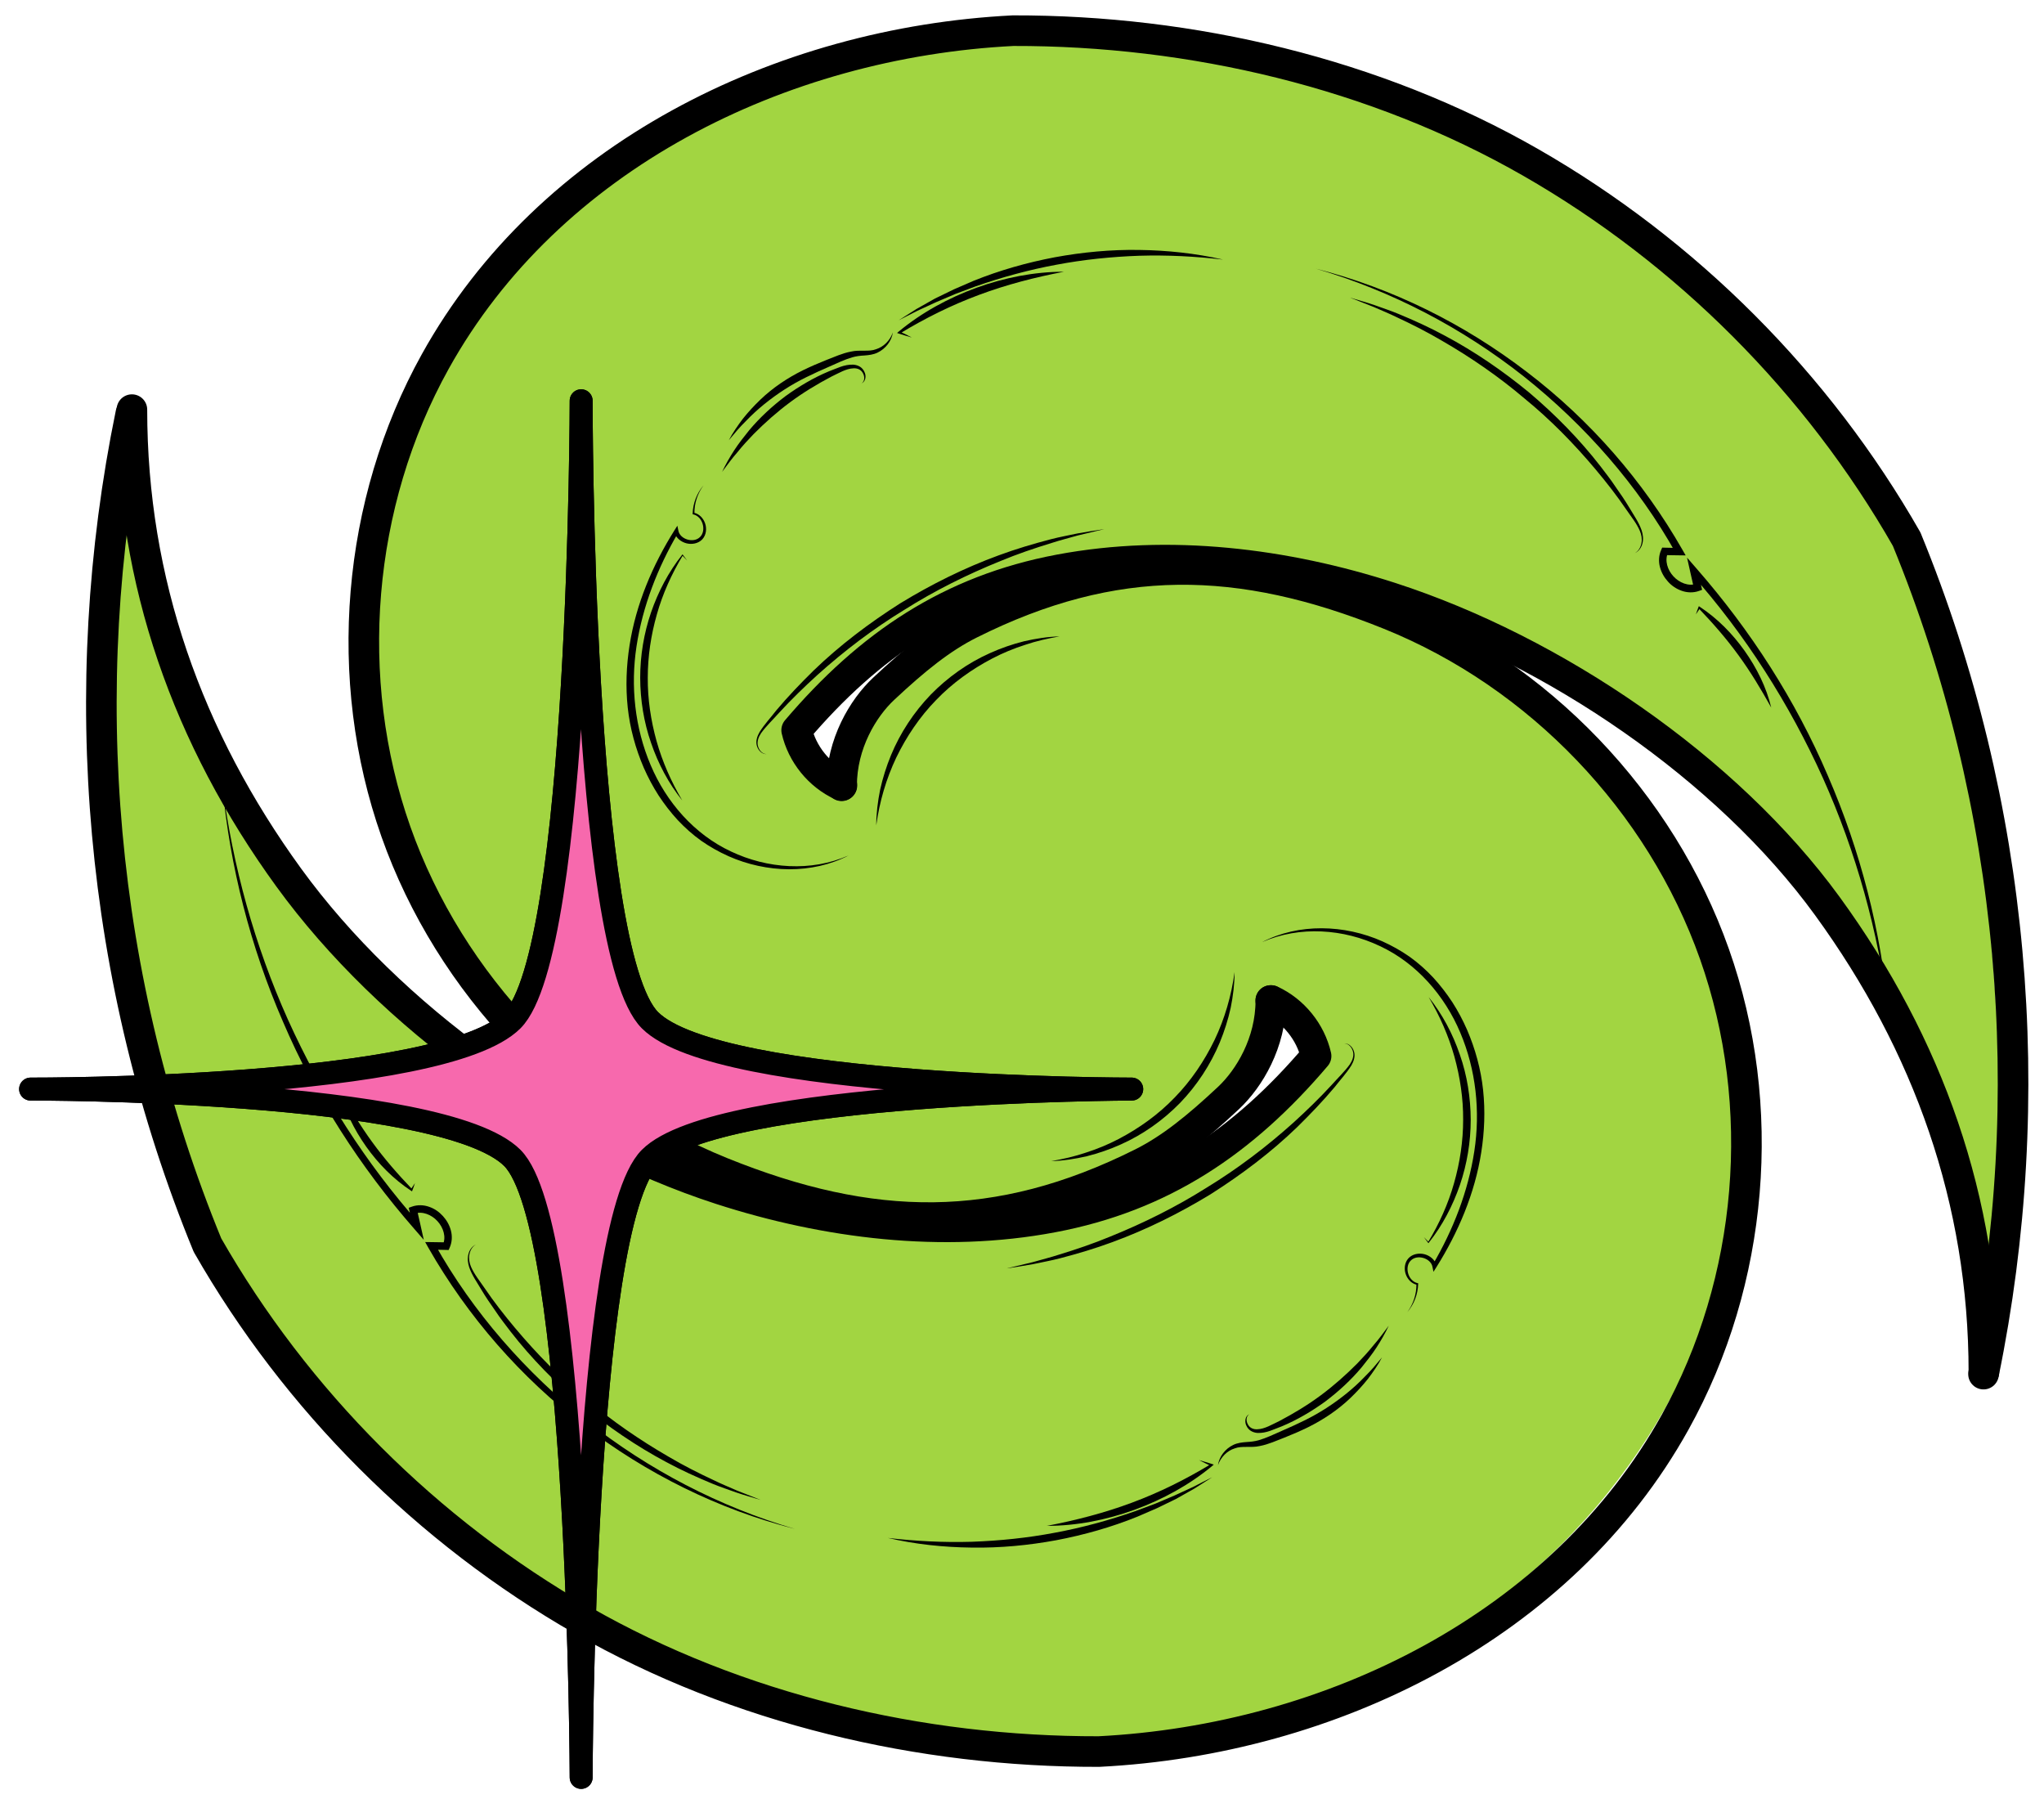
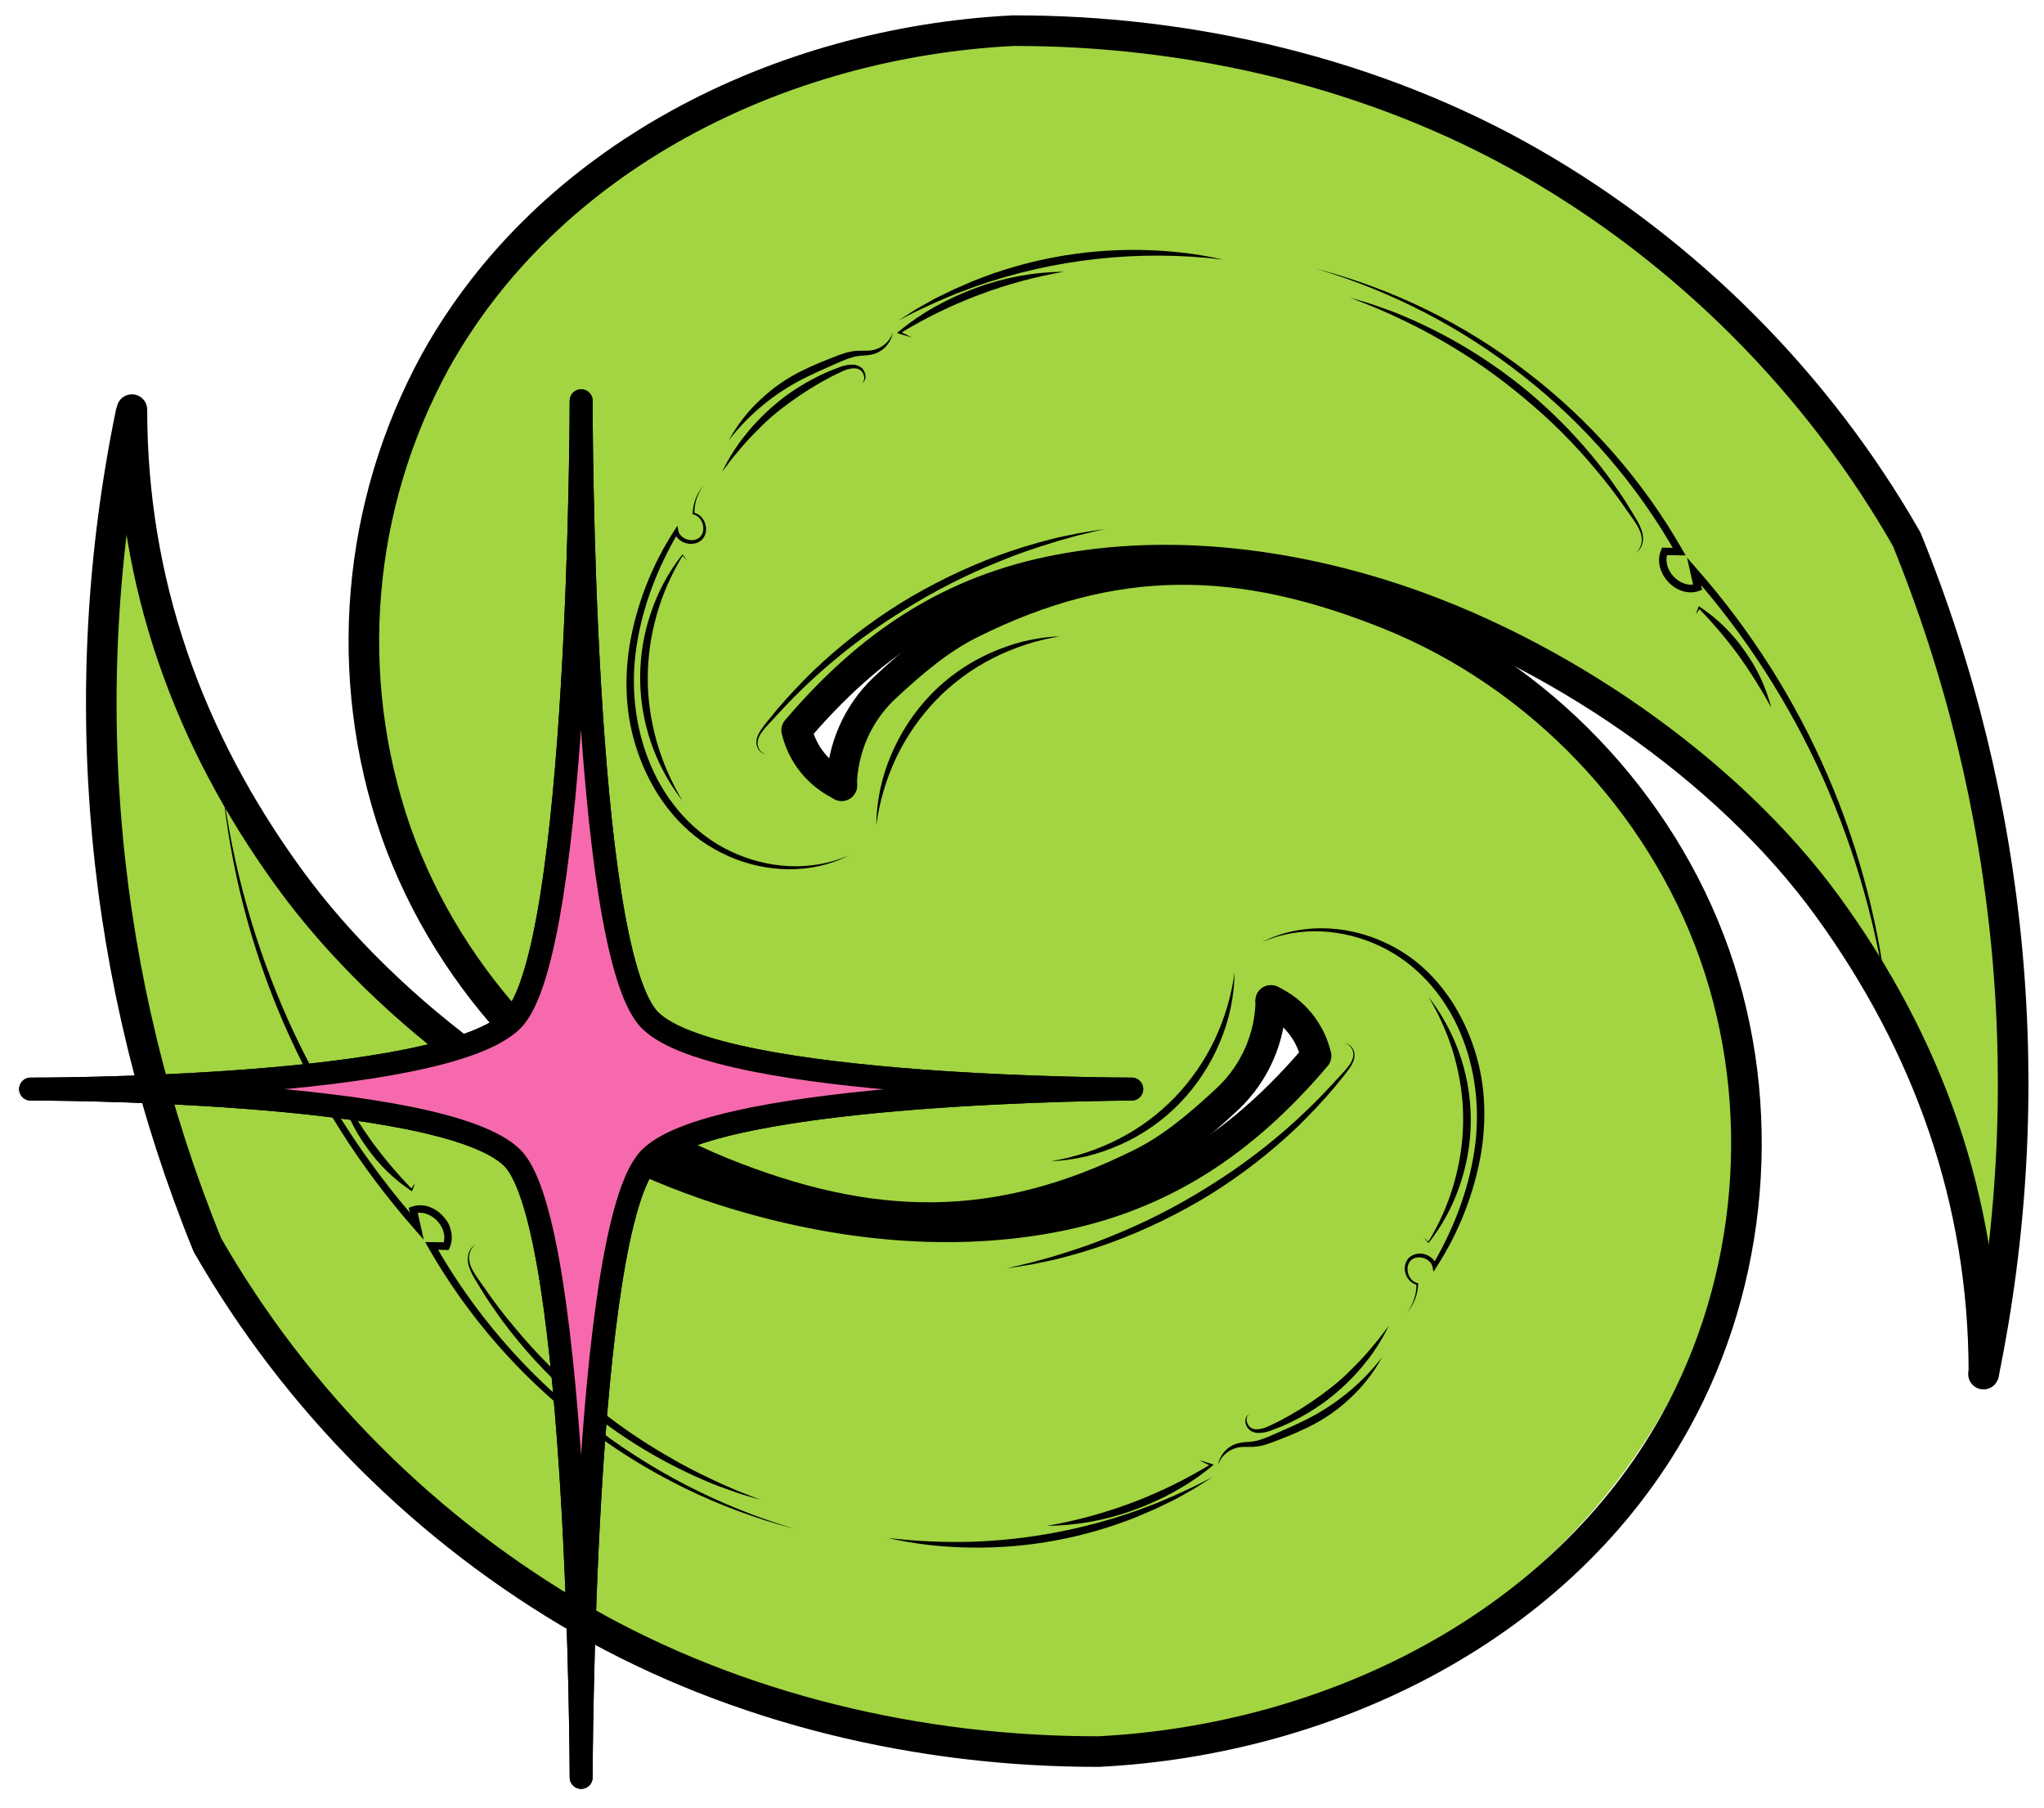
<svg xmlns="http://www.w3.org/2000/svg" xml:space="preserve" viewBox="194 91.6 267.3 236.4">
-   <style>.st0{display:none}.st6,.st7{fill:none;stroke-width:4;stroke-linecap:round;stroke-linejoin:round;stroke-miterlimit:10}.st6{display:inline;stroke:#f8f3f6}.st7{stroke:#000}</style>
-   <path id="Layer_7_copy_2" d="M450 180s-13.45-31.92-30.64-49.26c-18.8-18.97-44.92-29.45-71.36-33.21-19.52-2.78-40.02-2.03-58.11 5.82-29.76 12.91-49.52 45.86-46.9 78.2 2.62 32.33 27.43 61.67 58.88 69.62-24.12-4.71-46.61-17.45-63.05-35.72s-26.74-41.97-27.11-66.45c-7.72 26.76-4.89 67.7 4.28 94s22.32 37.83 45 54c19.59 13.96 45.53 22.63 69.58 22.87s48.4-8.26 65.95-24.72c17.55-16.45 27.71-40.96 25.31-64.9s-17.93-46.51-40.1-55.86c20.68 4.37 38.67 18.09 50.89 35.34s19.07 37.83 22.74 58.65C457.98 221.86 450 180 450 180m-137.4-.29c-1.78 1.79-3.32 3.56-4.88 5.5-.61.76-1.37 1.59-1.9 2.46-.55.9-.66 1.96-1.06 2.95-.78 1.89-3.52 3.38-5.16 1.36-.15-.19-.31-.38-.45-.57-.21-.12-.38-.39-.51-.75-.06-.1-.06-.1-.01-.04-.26-.75-.37-1.76-.42-2.12-.29-1.85.95-3.18 2.36-3.59 2.2-3.66 5.77-6.77 9.08-9.05 2.34-1.62 4.86 1.94 2.95 3.85m48.13 56.14c-1.19 1.22-2.36 2.46-3.58 3.62-1.02.96-2.36 2.47-3.87 2.49-1.3.01-2.43-1.12-2.42-2.42.01-1.38 1.09-2.31 2.02-3.19 1.05-1 1.9-2.03 2.77-3.17.85-1.11 1.7-2.07 2.42-3.27.31-.52.59-1.06.9-1.58q.15-.345.36-.66c.01-.12.02-.25.03-.42.1-3.79 5.78-3.79 5.88 0 .1 3.16-2.34 6.37-4.51 8.6" style="fill:#a2d541" />
+   <style>.st7{fill:none;stroke-width:4;stroke-linecap:round;stroke-linejoin:round;stroke-miterlimit:10;stroke:#000}</style>
+   <path id="Layer_7_copy_2" d="M450 180s-13.45-31.92-30.64-49.26c-18.8-18.97-44.92-29.45-71.36-33.21-19.52-2.78-40.02-2.03-58.11 5.82-29.76 12.91-49.52 45.86-46.9 78.2 2.62 32.33 27.43 61.67 58.88 69.62-24.12-4.71-46.61-17.45-63.05-35.72s-26.74-41.97-27.11-66.45c-7.72 26.76-4.89 67.7 4.28 94s22.32 37.83 45 54c19.59 13.96 45.53 22.63 69.58 22.87s48.4-8.26 65.95-24.72c17.55-16.45 27.71-40.96 25.31-64.9s-17.93-46.51-40.1-55.86c20.68 4.37 38.67 18.09 50.89 35.34s19.07 37.83 22.74 58.65C457.98 221.86 450 180 450 180m-137.4-.29a68 68 0 0 0-4.88 5.5c-.61.76-1.37 1.59-1.9 2.46-.55.9-.66 1.96-1.06 2.95-.78 1.89-3.52 3.38-5.16 1.36l-.45-.57q-.31-.2-.51-.75-.09-.14-.01-.04c-.26-.75-.37-1.76-.42-2.12-.29-1.85.95-3.18 2.36-3.59 2.2-3.66 5.77-6.77 9.08-9.05 2.34-1.62 4.86 1.94 2.95 3.85m48.13 56.14c-1.19 1.22-2.36 2.46-3.58 3.62-1.02.96-2.36 2.47-3.87 2.49a2.45 2.45 0 0 1-2.42-2.42c.01-1.38 1.09-2.31 2.02-3.19 1.05-1 1.9-2.03 2.77-3.17.85-1.11 1.7-2.07 2.42-3.27l.9-1.58q.15-.34.36-.66l.03-.42c.1-3.79 5.78-3.79 5.88 0 .1 3.16-2.34 6.37-4.51 8.6" style="fill:#a2d541" />
  <g id="Layer_2">
-     <path d="M211.11 145.66c-7.41 36.03-4.17 74.19 10.02 108.74 11.61 20.31 28.73 37.44 49.04 49.06 20.3 11.62 44.24 17.21 67.53 17.16 30.42-1.54 60.58-16.46 75.37-43.08 10.25-18.44 12.17-41.32 5.13-61.21s-22.91-36.48-42.48-44.37c-19.57-7.9-36.01-8.23-54.88 1.21-3.76 1.88-7.2 4.67-11.28 8.49-2.7 2.53-5.5 7.18-5.5 12.68" class="st7" />
-     <path d="M453.44 271.03c0-22.43-7.27-42.8-20.46-60.94s-35.77-33.45-57.11-40.36c-13.83-4.48-28.99-6.33-43.28-3.65s-24.91 9.83-34.41 20.99c.72 3.14 2.94 5.89 5.87 7.23h.05" class="st7" />
+     <path d="M211.11 145.66a187.7 187.7 0 0 0 10.02 108.74 133 133 0 0 0 49.04 49.06c20.3 11.62 44.24 17.21 67.53 17.16 30.42-1.54 60.58-16.46 75.37-43.08 10.25-18.44 12.17-41.32 5.13-61.21s-22.91-36.48-42.48-44.37-36.01-8.23-54.88 1.21c-3.76 1.88-7.2 4.67-11.28 8.49a18 18 0 0 0-5.5 12.68" class="st7" />
+     <path d="M453.44 271.03c0-22.43-7.27-42.8-20.46-60.94s-35.77-33.45-57.11-40.36c-13.83-4.48-28.99-6.33-43.28-3.65s-24.91 9.83-34.41 20.99a10.7 10.7 0 0 0 5.87 7.23h.05" class="st7" />
  </g>
  <g id="Layer_2_copy">
-     <path d="M453.39 271.27c7.43-36.18 4.18-74.49-10.05-109.17-11.64-20.39-28.8-37.59-49.16-49.26s-44.35-17.28-67.7-17.23c-30.49 1.54-60.72 16.53-75.56 43.26-10.28 18.52-12.2 41.48-5.15 61.46 7.05 19.97 22.97 36.62 42.58 44.55s36.09 8.26 55.01-1.21c3.77-1.89 7.22-4.69 11.31-8.52 2.7-2.54 5.52-7.21 5.52-12.73" class="st7" />
-     <path d="M211.25 145.16c0 22.52 7.29 42.97 20.51 61.18 13.23 18.21 35.07 33.83 56.46 40.76 13.87 4.49 29.06 6.36 43.39 3.66 14.32-2.69 24.97-9.87 34.5-21.08-.72-3.15-2.95-5.91-5.88-7.26h-.05" class="st7" />
+     <path d="M453.39 271.27a188.6 188.6 0 0 0-10.05-109.17c-11.64-20.39-28.8-37.59-49.16-49.26s-44.35-17.28-67.7-17.23c-30.49 1.54-60.72 16.53-75.56 43.26a76.2 76.2 0 0 0-5.15 61.46c7.05 19.97 22.97 36.62 42.58 44.55s36.09 8.26 55.01-1.21c3.77-1.89 7.22-4.69 11.31-8.52a18 18 0 0 0 5.52-12.73" class="st7" />
+     <path d="M211.25 145.16c0 22.52 7.29 42.97 20.51 61.18s35.07 33.83 56.46 40.76c13.87 4.49 29.06 6.36 43.39 3.66 14.32-2.69 24.97-9.87 34.5-21.08a10.7 10.7 0 0 0-5.88-7.26h-.05" class="st7" />
  </g>
  <g id="Layer_4">
-     <path d="M308.59 199.52c0-1.56.2-3.13.51-4.67.34-1.54.82-3.05 1.42-4.51 1.21-2.92 2.99-5.62 5.19-7.91 2.22-2.27 4.85-4.14 7.74-5.43a26.5 26.5 0 0 1 4.46-1.55c1.53-.35 3.09-.6 4.65-.64-1.54.27-3.06.61-4.52 1.11-1.47.47-2.9 1.06-4.26 1.77-2.72 1.42-5.24 3.23-7.36 5.44-2.14 2.19-3.87 4.76-5.21 7.52-1.32 2.78-2.2 5.78-2.62 8.87M305 203.44c-4.8 2.5-10.78 2.31-15.73.11-1.25-.56-2.44-1.23-3.56-2.01-1.12-.8-2.14-1.71-3.08-2.71-.93-1.01-1.76-2.09-2.51-3.23-.74-1.15-1.38-2.36-1.93-3.61-1.08-2.51-1.81-5.17-2.1-7.88-.29-2.72-.18-5.46.24-8.14.84-5.39 3.01-10.47 5.87-15.03l.38-.6.14.68c.23 1.1 1.98 1.64 2.82.8.86-.83.38-2.67-.87-2.96l-.09-.02v-.09c.04-1.36.56-2.69 1.43-3.7-.8 1.07-1.22 2.4-1.2 3.7l-.09-.11c.72.13 1.27.74 1.49 1.4.23.66.16 1.5-.36 2.07-.53.57-1.37.71-2.08.53-.7-.18-1.4-.7-1.59-1.49l.52.08c-2.7 4.59-4.66 9.64-5.46 14.87s-.22 10.66 1.84 15.52c2.04 4.84 5.71 9.07 10.51 11.31 4.71 2.24 10.47 2.7 15.41.51" />
-     <path d="M294.25 190.2c-.62.04-1.13-.53-1.28-1.11-.17-.61.06-1.25.36-1.77.65-1.04 1.46-1.89 2.19-2.84 1.53-1.82 3.19-3.55 4.89-5.22 3.44-3.32 7.28-6.21 11.31-8.77 4.08-2.49 8.38-4.63 12.86-6.27 2.24-.83 4.53-1.51 6.83-2.11 1.15-.3 2.33-.51 3.49-.76 1.17-.22 2.35-.39 3.52-.57l-3.46.83c-1.14.33-2.29.61-3.42.98-2.26.69-4.5 1.45-6.69 2.36-4.38 1.77-8.62 3.88-12.61 6.4-4.03 2.46-7.8 5.32-11.32 8.48-1.75 1.59-3.45 3.24-5.05 4.98-.78.88-1.66 1.71-2.34 2.65-.31.47-.55 1.04-.43 1.6.11.54.52 1.12 1.15 1.14M440.97 223.99c-1.36-10.59-4.23-20.97-8.59-30.68-4.38-9.69-10.16-18.76-17.22-26.71l.84-.43.49 2.12.1.43-.42.15c-.73.26-1.54.23-2.24-.02a4.3 4.3 0 0 1-1.81-1.21c-.49-.54-.86-1.18-1.05-1.91-.19-.72-.15-1.53.17-2.23l.13-.3.32.01 1.92.04-.43.72c-5-8.94-11.89-16.77-19.91-23.15-8.04-6.35-17.31-11.2-27.19-14.09 9.99 2.54 19.43 7.23 27.63 13.53 8.23 6.27 15.17 14.23 20.31 23.23l.42.73-.85-.01-1.92-.03.45-.29c-.45.99-.06 2.23.72 3.07.77.84 1.97 1.33 3 .97l-.32.58-.48-2.12-.42-1.88 1.26 1.45c7.05 8.07 12.94 17.2 17.15 27.06 4.27 9.83 6.96 20.33 7.94 30.97M353.94 125.54c-3.65-.42-7.31-.61-10.96-.5-3.65.13-7.28.5-10.86 1.18-3.58.66-7.11 1.63-10.55 2.83l-2.57.96-2.52 1.07-2.5 1.15c-.81.42-1.63.84-2.46 1.25.77-.5 1.55-.99 2.33-1.48l2.41-1.36 2.49-1.21 2.54-1.1c3.43-1.39 7.01-2.4 10.64-3.09 3.64-.67 7.34-1.02 11.04-.96 3.69.05 7.38.44 10.97 1.26M310.76 135.06c-.15 1.12-.94 2.14-2.01 2.65-.54.26-1.16.33-1.71.37-.56.03-1.07.09-1.58.24-1.01.29-2 .77-3.02 1.22-1.01.44-2.02.89-3 1.38-1.96.96-3.79 2.15-5.5 3.53-.85.69-1.66 1.43-2.42 2.23-.79.77-1.5 1.62-2.21 2.48.52-.99 1.16-1.91 1.84-2.81.7-.88 1.47-1.71 2.28-2.49 1.63-1.56 3.54-2.84 5.56-3.84 1.01-.49 2.04-.94 3.08-1.35 1.03-.39 2.06-.88 3.22-1.1 1.18-.27 2.33.06 3.28-.31.99-.31 1.83-1.14 2.19-2.2" />
-     <path d="M306.68 141.72c.47-.33.39-.97.14-1.37-.25-.45-.73-.62-1.21-.59-.97.03-1.92.63-2.88 1.08-1.88.99-3.7 2.09-5.4 3.35s-3.29 2.67-4.79 4.18c-.74.77-1.46 1.55-2.13 2.39-.71.8-1.33 1.68-1.98 2.54.46-.98 1-1.92 1.59-2.83s1.27-1.76 1.95-2.61c1.4-1.67 3.02-3.16 4.76-4.47 1.77-1.28 3.66-2.4 5.67-3.24 1.01-.36 2-.93 3.22-.87.3.03.59.11.86.28s.45.42.57.68c.25.49.17 1.24-.37 1.48M313.24 135.73c-.57-.16-1.13-.33-1.69-.51l-.24-.08.21-.18c3-2.49 6.49-4.39 10.16-5.73 3.68-1.33 7.57-2.1 11.46-2.1-3.81.73-7.53 1.69-11.12 3.03-3.59 1.33-7.02 3.04-10.33 5.04l-.03-.25c.53.24 1.06.5 1.58.78M283.85 164.88l-.65-.67h.1c-1.47 2.43-2.64 5.02-3.4 7.72-.77 2.7-1.19 5.49-1.19 8.28-.02 2.79.4 5.58 1.15 8.29.76 2.7 1.91 5.3 3.36 7.76-1.79-2.23-3.15-4.8-4.08-7.53-.95-2.72-1.41-5.62-1.42-8.51 0-2.9.48-5.79 1.41-8.52.94-2.73 2.29-5.31 4.07-7.55l.05-.07.05.06zM407.8 163.92c.49-.28.77-.8.86-1.33.1-.53 0-1.07-.21-1.57-.42-.99-1.14-1.86-1.76-2.77-1.24-1.83-2.6-3.57-4.01-5.25-2.83-3.37-5.92-6.53-9.33-9.31-3.35-2.85-6.99-5.35-10.8-7.55-1.9-1.12-3.87-2.12-5.87-3.05-.99-.49-2.02-.9-3.03-1.35l-3.09-1.22c1.06.32 2.13.61 3.18.97 1.04.38 2.1.72 3.13 1.15 2.05.85 4.08 1.77 6.04 2.83 3.93 2.09 7.63 4.63 11.07 7.46 3.4 2.88 6.55 6.08 9.28 9.59.67.89 1.37 1.76 1.98 2.69.64.91 1.27 1.82 1.84 2.78.56.96 1.22 1.86 1.6 2.95.18.54.25 1.14.11 1.69-.12.54-.48 1.06-.99 1.29M415.78 171.93c.1-.32.21-.63.33-.94l.05-.13.14.09c2.29 1.51 4.26 3.51 5.85 5.75 1.59 2.25 2.84 4.75 3.48 7.42-1.33-2.39-2.7-4.68-4.28-6.84-1.57-2.16-3.33-4.18-5.21-6.14l.19-.04c-.18.28-.36.56-.55.83" />
+     <path d="M308.59 199.52a24 24 0 0 1 1.93-9.18 26 26 0 0 1 5.19-7.91 25 25 0 0 1 7.74-5.43 27 27 0 0 1 4.46-1.55c1.53-.35 3.09-.6 4.65-.64a30 30 0 0 0-8.78 2.88 28 28 0 0 0-7.36 5.44 29 29 0 0 0-5.21 7.52 30 30 0 0 0-2.62 8.87m-3.59 3.92c-4.8 2.5-10.78 2.31-15.73.11a22 22 0 0 1-3.56-2.01 21 21 0 0 1-3.08-2.71 25 25 0 0 1-2.51-3.23 27 27 0 0 1-4.03-11.49c-.29-2.72-.18-5.46.24-8.14a40 40 0 0 1 5.87-15.03l.38-.6.14.68c.23 1.1 1.98 1.64 2.82.8.86-.83.38-2.67-.87-2.96l-.09-.02v-.09a6 6 0 0 1 1.43-3.7 6 6 0 0 0-1.2 3.7l-.09-.11c.72.13 1.27.74 1.49 1.4.23.66.16 1.5-.36 2.07-.53.57-1.37.71-2.08.53-.7-.18-1.4-.7-1.59-1.49l.52.08c-2.7 4.59-4.66 9.64-5.46 14.87s-.22 10.66 1.84 15.52c2.04 4.84 5.71 9.07 10.51 11.31 4.71 2.24 10.47 2.7 15.41.51" />
+     <path d="M294.25 190.2c-.62.04-1.13-.53-1.28-1.11-.17-.61.06-1.25.36-1.77.65-1.04 1.46-1.89 2.19-2.84a75 75 0 0 1 4.89-5.22 71 71 0 0 1 11.31-8.77 73 73 0 0 1 12.86-6.27 72 72 0 0 1 6.83-2.11c1.15-.3 2.33-.51 3.49-.76q1.76-.31 3.52-.57l-3.46.83c-1.14.33-2.29.61-3.42.98-2.26.69-4.5 1.45-6.69 2.36a79 79 0 0 0-12.61 6.4 77 77 0 0 0-16.37 13.46c-.78.88-1.66 1.71-2.34 2.65-.31.47-.55 1.04-.43 1.6.11.54.52 1.12 1.15 1.14m146.72 33.79a109 109 0 0 0-8.59-30.68 106 106 0 0 0-17.22-26.71l.84-.43.49 2.12.1.43-.42.15c-.73.26-1.54.23-2.24-.02a4.3 4.3 0 0 1-1.81-1.21 4.5 4.5 0 0 1-1.05-1.91 3.4 3.4 0 0 1 .17-2.23l.13-.3.32.01 1.92.04-.43.72a79 79 0 0 0-19.91-23.15 81 81 0 0 0-27.19-14.09 77 77 0 0 1 27.63 13.53 78 78 0 0 1 20.31 23.23l.42.73-.85-.01-1.92-.03.45-.29c-.45.99-.06 2.23.72 3.07.77.84 1.97 1.33 3 .97l-.32.58-.48-2.12-.42-1.88 1.26 1.45a102.5 102.5 0 0 1 25.09 58.03m-87.03-98.45a72 72 0 0 0-32.37 3.51l-2.57.96-2.52 1.07-2.5 1.15q-1.21.63-2.46 1.25l2.33-1.48 2.41-1.36 2.49-1.21 2.54-1.1a56 56 0 0 1 21.68-4.05c3.69.05 7.38.44 10.97 1.26m-43.18 9.52a3.6 3.6 0 0 1-2.01 2.65c-.54.26-1.16.33-1.71.37q-.83.03-1.58.24c-1.01.29-2 .77-3.02 1.22q-1.52.65-3 1.38a29 29 0 0 0-10.13 8.24 21 21 0 0 1 4.12-5.3 22 22 0 0 1 5.56-3.84 44 44 0 0 1 3.08-1.35c1.03-.39 2.06-.88 3.22-1.1 1.18-.27 2.33.06 3.28-.31a3.5 3.5 0 0 0 2.19-2.2" />
+     <path d="M306.68 141.72c.47-.33.39-.97.14-1.37-.25-.45-.73-.62-1.21-.59-.97.03-1.92.63-2.88 1.08q-2.83 1.47-5.4 3.35c-2.57 1.88-3.29 2.67-4.79 4.18q-1.12 1.14-2.13 2.39c-.71.8-1.33 1.68-1.98 2.54q.7-1.47 1.59-2.83c.89-1.36 1.27-1.76 1.95-2.61a29 29 0 0 1 4.76-4.47 29 29 0 0 1 5.67-3.24c1.01-.36 2-.93 3.22-.87q.45.03.86.28c.41.25.45.42.57.68.25.49.17 1.24-.37 1.48m6.56-5.99q-.85-.24-1.69-.51l-.24-.08.21-.18c3-2.49 6.49-4.39 10.16-5.73a34 34 0 0 1 11.46-2.1 61 61 0 0 0-21.45 8.07l-.03-.25q.8.36 1.58.78m-29.39 29.15-.65-.67h.1a31 31 0 0 0-3.4 7.72 30 30 0 0 0-1.19 8.28c-.02 2.79.4 5.58 1.15 8.29.76 2.7 1.91 5.3 3.36 7.76a26.2 26.2 0 0 1-4.09-24.56 25 25 0 0 1 4.07-7.55l.05-.07.05.06zm123.95-.96c.49-.28.77-.8.86-1.33.1-.53 0-1.07-.21-1.57-.42-.99-1.14-1.86-1.76-2.77a64 64 0 0 0-4.01-5.25 70 70 0 0 0-9.33-9.31 73 73 0 0 0-10.8-7.55 68 68 0 0 0-5.87-3.05c-.99-.49-2.02-.9-3.03-1.35l-3.09-1.22c1.06.32 2.13.61 3.18.97 1.04.38 2.1.72 3.13 1.15a65 65 0 0 1 17.11 10.29 65 65 0 0 1 9.28 9.59c.67.89 1.37 1.76 1.98 2.69a43 43 0 0 1 1.84 2.78c.56.96 1.22 1.86 1.6 2.95.18.54.25 1.14.11 1.69a1.9 1.9 0 0 1-.99 1.29m7.98 8.01q.15-.48.33-.94l.05-.13.14.09a22 22 0 0 1 5.85 5.75 22 22 0 0 1 3.48 7.42 65 65 0 0 0-4.28-6.84 59 59 0 0 0-5.21-6.14l.19-.04z" />
  </g>
  <g id="Layer_4_copy">
-     <path d="M355.45 218.71c0 1.56-.2 3.13-.51 4.67-.34 1.54-.82 3.05-1.42 4.51a25.7 25.7 0 0 1-5.19 7.91c-2.22 2.27-4.85 4.14-7.74 5.43a26.5 26.5 0 0 1-4.46 1.55c-1.53.35-3.09.6-4.65.64 1.54-.27 3.06-.61 4.52-1.11 1.47-.47 2.9-1.06 4.26-1.77 2.72-1.42 5.24-3.23 7.36-5.44 2.14-2.19 3.87-4.76 5.21-7.52 1.33-2.78 2.2-5.78 2.62-8.87M359.04 214.79c4.8-2.5 10.78-2.31 15.73-.11 1.25.56 2.44 1.23 3.56 2.01 1.12.8 2.14 1.71 3.08 2.71.93 1.01 1.76 2.09 2.51 3.23.74 1.15 1.38 2.36 1.93 3.61 1.08 2.51 1.81 5.17 2.1 7.88.29 2.72.18 5.46-.24 8.14-.84 5.39-3.01 10.47-5.87 15.03l-.38.6-.14-.68c-.23-1.1-1.98-1.64-2.82-.8-.86.83-.38 2.67.87 2.96l.09.02v.09a6 6 0 0 1-1.43 3.7c.8-1.07 1.22-2.4 1.2-3.7l.09.11c-.72-.13-1.27-.74-1.49-1.4-.23-.66-.16-1.5.36-2.07.53-.57 1.37-.71 2.08-.53.7.18 1.4.7 1.59 1.49l-.52-.08c2.7-4.59 4.66-9.64 5.46-14.87s.22-10.66-1.84-15.52c-2.04-4.84-5.71-9.07-10.51-11.31-4.71-2.24-10.47-2.69-15.41-.51" />
-     <path d="M369.8 228.03c.62-.04 1.13.53 1.28 1.11.17.61-.06 1.25-.36 1.77-.65 1.04-1.46 1.89-2.19 2.84-1.53 1.82-3.19 3.55-4.89 5.22-3.44 3.32-7.28 6.21-11.31 8.77-4.08 2.49-8.38 4.63-12.86 6.27-2.24.83-4.53 1.51-6.83 2.11-1.15.3-2.33.51-3.49.76-1.17.22-2.35.39-3.52.57l3.46-.83c1.14-.33 2.29-.61 3.42-.98 2.26-.69 4.5-1.45 6.69-2.36 4.38-1.77 8.62-3.88 12.61-6.4 4.03-2.46 7.8-5.32 11.32-8.48 1.75-1.59 3.45-3.24 5.05-4.98.78-.88 1.66-1.71 2.34-2.65.31-.47.55-1.04.43-1.6-.12-.54-.53-1.12-1.15-1.14M223.07 194.25c1.36 10.59 4.23 20.97 8.59 30.68 4.38 9.69 10.16 18.76 17.22 26.71l-.84.43-.49-2.12-.1-.43.42-.15c.73-.26 1.54-.23 2.24.02.71.24 1.32.67 1.81 1.21s.86 1.18 1.05 1.91c.19.72.15 1.53-.17 2.23l-.13.3-.32-.01-1.92-.04.43-.72c5 8.94 11.89 16.77 19.91 23.15 8.04 6.35 17.31 11.2 27.19 14.09-9.99-2.54-19.43-7.23-27.63-13.53-8.23-6.27-15.17-14.23-20.31-23.23l-.42-.75.85.01 1.92.03-.45.29c.45-.99.06-2.23-.72-3.07-.77-.84-1.97-1.33-3-.97l.32-.58.48 2.12.42 1.88-1.26-1.45c-7.05-8.07-12.94-17.2-17.15-27.06-4.27-9.82-6.95-20.32-7.94-30.95M310.11 292.69c3.65.42 7.31.61 10.96.5 3.65-.13 7.28-.5 10.86-1.18 3.58-.66 7.11-1.63 10.55-2.83l2.57-.96 2.52-1.07 2.5-1.15c.81-.42 1.63-.84 2.46-1.25-.77.5-1.55.99-2.33 1.48l-2.41 1.36-2.49 1.21-2.54 1.1c-3.43 1.39-7.01 2.4-10.64 3.09-3.64.67-7.34 1.02-11.04.96-3.7-.04-7.39-.43-10.97-1.26M353.28 283.17c.15-1.12.94-2.14 2.01-2.65.54-.26 1.16-.33 1.71-.37.56-.03 1.07-.09 1.58-.23 1.01-.29 2-.77 3.02-1.22 1.01-.44 2.02-.89 3-1.38 1.96-.96 3.79-2.15 5.5-3.53.85-.69 1.66-1.43 2.42-2.23.79-.77 1.5-1.62 2.21-2.48-.52.99-1.16 1.91-1.84 2.81-.7.88-1.47 1.71-2.28 2.49-1.63 1.56-3.54 2.84-5.56 3.84-1.01.49-2.04.94-3.08 1.35-1.03.39-2.06.88-3.22 1.1-1.18.27-2.33-.06-3.28.31-.99.3-1.82 1.14-2.19 2.19" />
-     <path d="M357.36 276.52c-.47.33-.39.97-.14 1.37.25.45.73.62 1.21.59.97-.03 1.92-.63 2.88-1.08 1.88-.99 3.7-2.09 5.4-3.35s3.29-2.67 4.79-4.18c.74-.77 1.46-1.55 2.13-2.39.71-.8 1.33-1.68 1.98-2.54-.46.98-1 1.92-1.59 2.83s-1.27 1.76-1.95 2.61c-1.4 1.67-3.02 3.16-4.76 4.47-1.77 1.28-3.66 2.4-5.67 3.24-1.01.36-2 .93-3.22.87-.3-.03-.59-.11-.86-.28a1.55 1.55 0 0 1-.57-.68c-.25-.49-.17-1.25.37-1.48M350.8 282.51c.57.16 1.13.33 1.69.51l.24.08-.21.18c-3 2.49-6.49 4.39-10.16 5.73-3.68 1.33-7.57 2.1-11.46 2.1 3.81-.73 7.53-1.69 11.12-3.03 3.59-1.33 7.02-3.04 10.33-5.04l.03.25c-.53-.25-1.06-.51-1.58-.78M380.2 253.35l.65.67h-.1c1.47-2.43 2.64-5.02 3.4-7.72.77-2.7 1.19-5.49 1.19-8.28.02-2.79-.4-5.58-1.15-8.29-.76-2.7-1.91-5.3-3.36-7.76 1.79 2.23 3.15 4.8 4.08 7.53.95 2.72 1.41 5.62 1.42 8.51 0 2.9-.48 5.79-1.41 8.52-.94 2.73-2.29 5.31-4.07 7.55l-.05.07-.05-.06zM256.24 254.32c-.49.28-.77.8-.86 1.33-.1.53 0 1.07.21 1.57.42.99 1.14 1.86 1.76 2.77 1.24 1.83 2.6 3.57 4.01 5.25 2.83 3.37 5.92 6.53 9.33 9.31 3.35 2.85 6.99 5.35 10.8 7.55 1.9 1.12 3.87 2.12 5.87 3.05.99.49 2.02.9 3.03 1.35l3.09 1.22c-1.06-.32-2.13-.61-3.18-.97-1.04-.38-2.1-.72-3.13-1.15-2.05-.85-4.08-1.77-6.04-2.83-3.93-2.09-7.63-4.63-11.07-7.46-3.4-2.88-6.55-6.08-9.28-9.59-.67-.89-1.37-1.76-1.98-2.69-.64-.91-1.27-1.82-1.84-2.78-.56-.96-1.22-1.86-1.6-2.95-.18-.54-.25-1.14-.11-1.69.12-.55.48-1.06.99-1.29M248.26 246.3c-.1.32-.21.63-.33.94l-.05.13-.14-.09c-2.29-1.51-4.26-3.51-5.85-5.75-1.59-2.25-2.84-4.75-3.48-7.42 1.33 2.39 2.7 4.68 4.28 6.84 1.57 2.16 3.33 4.18 5.21 6.14l-.19.04c.18-.28.36-.55.55-.83" />
+     <path d="M355.45 218.71a24 24 0 0 1-1.93 9.18 26 26 0 0 1-5.19 7.91 25 25 0 0 1-7.74 5.43 27 27 0 0 1-4.46 1.55c-1.53.35-3.09.6-4.65.64a30 30 0 0 0 8.78-2.88 28 28 0 0 0 7.36-5.44 29 29 0 0 0 5.21-7.52 30 30 0 0 0 2.62-8.87m3.59-3.92c4.8-2.5 10.78-2.31 15.73-.11q1.88.84 3.56 2.01a21 21 0 0 1 3.08 2.71 25 25 0 0 1 2.51 3.23 27 27 0 0 1 4.03 11.49c.29 2.72.18 5.46-.24 8.14a40 40 0 0 1-5.87 15.03l-.38.6-.14-.68c-.23-1.1-1.98-1.64-2.82-.8-.86.83-.38 2.67.87 2.96l.09.02v.09a6 6 0 0 1-1.43 3.7 6 6 0 0 0 1.2-3.7l.09.11c-.72-.13-1.27-.74-1.49-1.4a2.1 2.1 0 0 1 .36-2.07 2.1 2.1 0 0 1 2.08-.53c.7.18 1.4.7 1.59 1.49l-.52-.08c2.7-4.59 4.66-9.64 5.46-14.87s.22-10.66-1.84-15.52c-2.04-4.84-5.71-9.07-10.51-11.31-4.71-2.24-10.47-2.69-15.41-.51" />
+     <path d="M369.8 228.03c.62-.04 1.13.53 1.28 1.11.17.61-.06 1.25-.36 1.77-.65 1.04-1.46 1.89-2.19 2.84a75 75 0 0 1-4.89 5.22 71 71 0 0 1-11.31 8.77 73 73 0 0 1-12.86 6.27 72 72 0 0 1-6.83 2.11c-1.15.3-2.33.51-3.49.76q-1.76.31-3.52.57l3.46-.83c1.14-.33 2.29-.61 3.42-.98 2.26-.69 4.5-1.45 6.69-2.36a79 79 0 0 0 12.61-6.4 77 77 0 0 0 16.37-13.46c.78-.88 1.66-1.71 2.34-2.65.31-.47.55-1.04.43-1.6-.12-.54-.53-1.12-1.15-1.14m-146.73-33.78a109 109 0 0 0 8.59 30.68 106 106 0 0 0 17.22 26.71l-.84.43-.49-2.12-.1-.43.42-.15a3.4 3.4 0 0 1 2.24.02q1.07.38 1.81 1.21c.74.83.86 1.18 1.05 1.91.19.72.15 1.53-.17 2.23l-.13.3-.32-.01-1.92-.04.43-.72a79 79 0 0 0 19.91 23.15 81 81 0 0 0 27.19 14.09 77 77 0 0 1-27.63-13.53 78 78 0 0 1-20.31-23.23l-.42-.75.85.01 1.92.03-.45.29c.45-.99.06-2.23-.72-3.07-.77-.84-1.97-1.33-3-.97l.32-.58.48 2.12.42 1.88-1.26-1.45a102.5 102.5 0 0 1-25.09-58.01m87.04 98.44q5.48.65 10.96.5a72 72 0 0 0 21.41-4.01l2.57-.96 2.52-1.07 2.5-1.15 2.46-1.25-2.33 1.48-2.41 1.36-2.49 1.21-2.54 1.1a56 56 0 0 1-21.68 4.05c-3.7-.04-7.39-.43-10.97-1.26m43.17-9.52a3.6 3.6 0 0 1 2.01-2.65 5 5 0 0 1 1.71-.37 7 7 0 0 0 1.58-.23c1.01-.29 2-.77 3.02-1.22q1.52-.65 3-1.38a29 29 0 0 0 10.13-8.24 21 21 0 0 1-4.12 5.3 22 22 0 0 1-5.56 3.84 44 44 0 0 1-3.08 1.35c-1.03.39-2.06.88-3.22 1.1-1.18.27-2.33-.06-3.28.31a3.5 3.5 0 0 0-2.19 2.19" />
+     <path d="M357.36 276.52c-.47.33-.39.97-.14 1.37.25.45.73.62 1.21.59.97-.03 1.92-.63 2.88-1.08q2.83-1.47 5.4-3.35c2.57-1.88 3.29-2.67 4.79-4.18q1.12-1.14 2.13-2.39c.71-.8 1.33-1.68 1.98-2.54q-.7 1.47-1.59 2.83c-.89 1.36-1.27 1.76-1.95 2.61a29 29 0 0 1-4.76 4.47 29 29 0 0 1-5.67 3.24c-1.01.36-2 .93-3.22.87q-.45-.04-.86-.28a1.6 1.6 0 0 1-.57-.68c-.25-.49-.17-1.25.37-1.48m-6.56 5.99q.85.24 1.69.51l.24.08-.21.18c-3 2.49-6.49 4.39-10.16 5.73a34 34 0 0 1-11.46 2.1 61 61 0 0 0 21.45-8.07l.03.25q-.8-.37-1.58-.78m29.4-29.16.65.67h-.1a31 31 0 0 0 3.4-7.72c.77-2.7 1.19-5.49 1.19-8.28.02-2.79-.4-5.58-1.15-8.29-.76-2.7-1.91-5.3-3.36-7.76a26.2 26.2 0 0 1 4.09 24.56 25 25 0 0 1-4.07 7.55l-.05.07-.05-.06zm-123.96.97c-.49.28-.77.8-.86 1.33-.1.53 0 1.07.21 1.57.42.99 1.14 1.86 1.76 2.77a64 64 0 0 0 4.01 5.25 70 70 0 0 0 9.33 9.31 73 73 0 0 0 10.8 7.55 68 68 0 0 0 5.87 3.05c.99.49 2.02.9 3.03 1.35l3.09 1.22c-1.06-.32-2.13-.61-3.18-.97-1.04-.38-2.1-.72-3.13-1.15a65 65 0 0 1-17.11-10.29 65 65 0 0 1-9.28-9.59c-.67-.89-1.37-1.76-1.98-2.69a43 43 0 0 1-1.84-2.78c-.56-.96-1.22-1.86-1.6-2.95a3 3 0 0 1-.11-1.69c.12-.55.48-1.06.99-1.29m-7.98-8.02q-.15.48-.33.94l-.05.13-.14-.09a22 22 0 0 1-5.85-5.75 22 22 0 0 1-3.48-7.42 65 65 0 0 0 4.28 6.84 59 59 0 0 0 5.21 6.14l-.19.04z" />
  </g>
  <path id="Layer_6" d="M198 234c.62 0 53.87.13 63-9 8.94-8.94 9-81 9-81s-.07 71.93 9 81c9.04 9.04 63 9 63 9s-54.14.14-63 9c-8.88 8.88-9 81-9 81s-.18-72.18-9-81c-9.11-9.11-63-9-63-9" style="fill:#e0f369;stroke:#000;stroke-width:3;stroke-linecap:round;stroke-linejoin:round;stroke-miterlimit:10" />
  <path id="Layer_6_copy" d="M198 234c.62 0 53.87.13 63-9 8.94-8.94 9-81 9-81s-.07 71.93 9 81c9.04 9.04 63 9 63 9s-54.14.14-63 9c-8.88 8.88-9 81-9 81s-.18-72.18-9-81c-9.11-9.11-63-9-63-9" style="fill:#f769ad;stroke:#000;stroke-width:3;stroke-linecap:round;stroke-linejoin:round;stroke-miterlimit:10" />
</svg>
